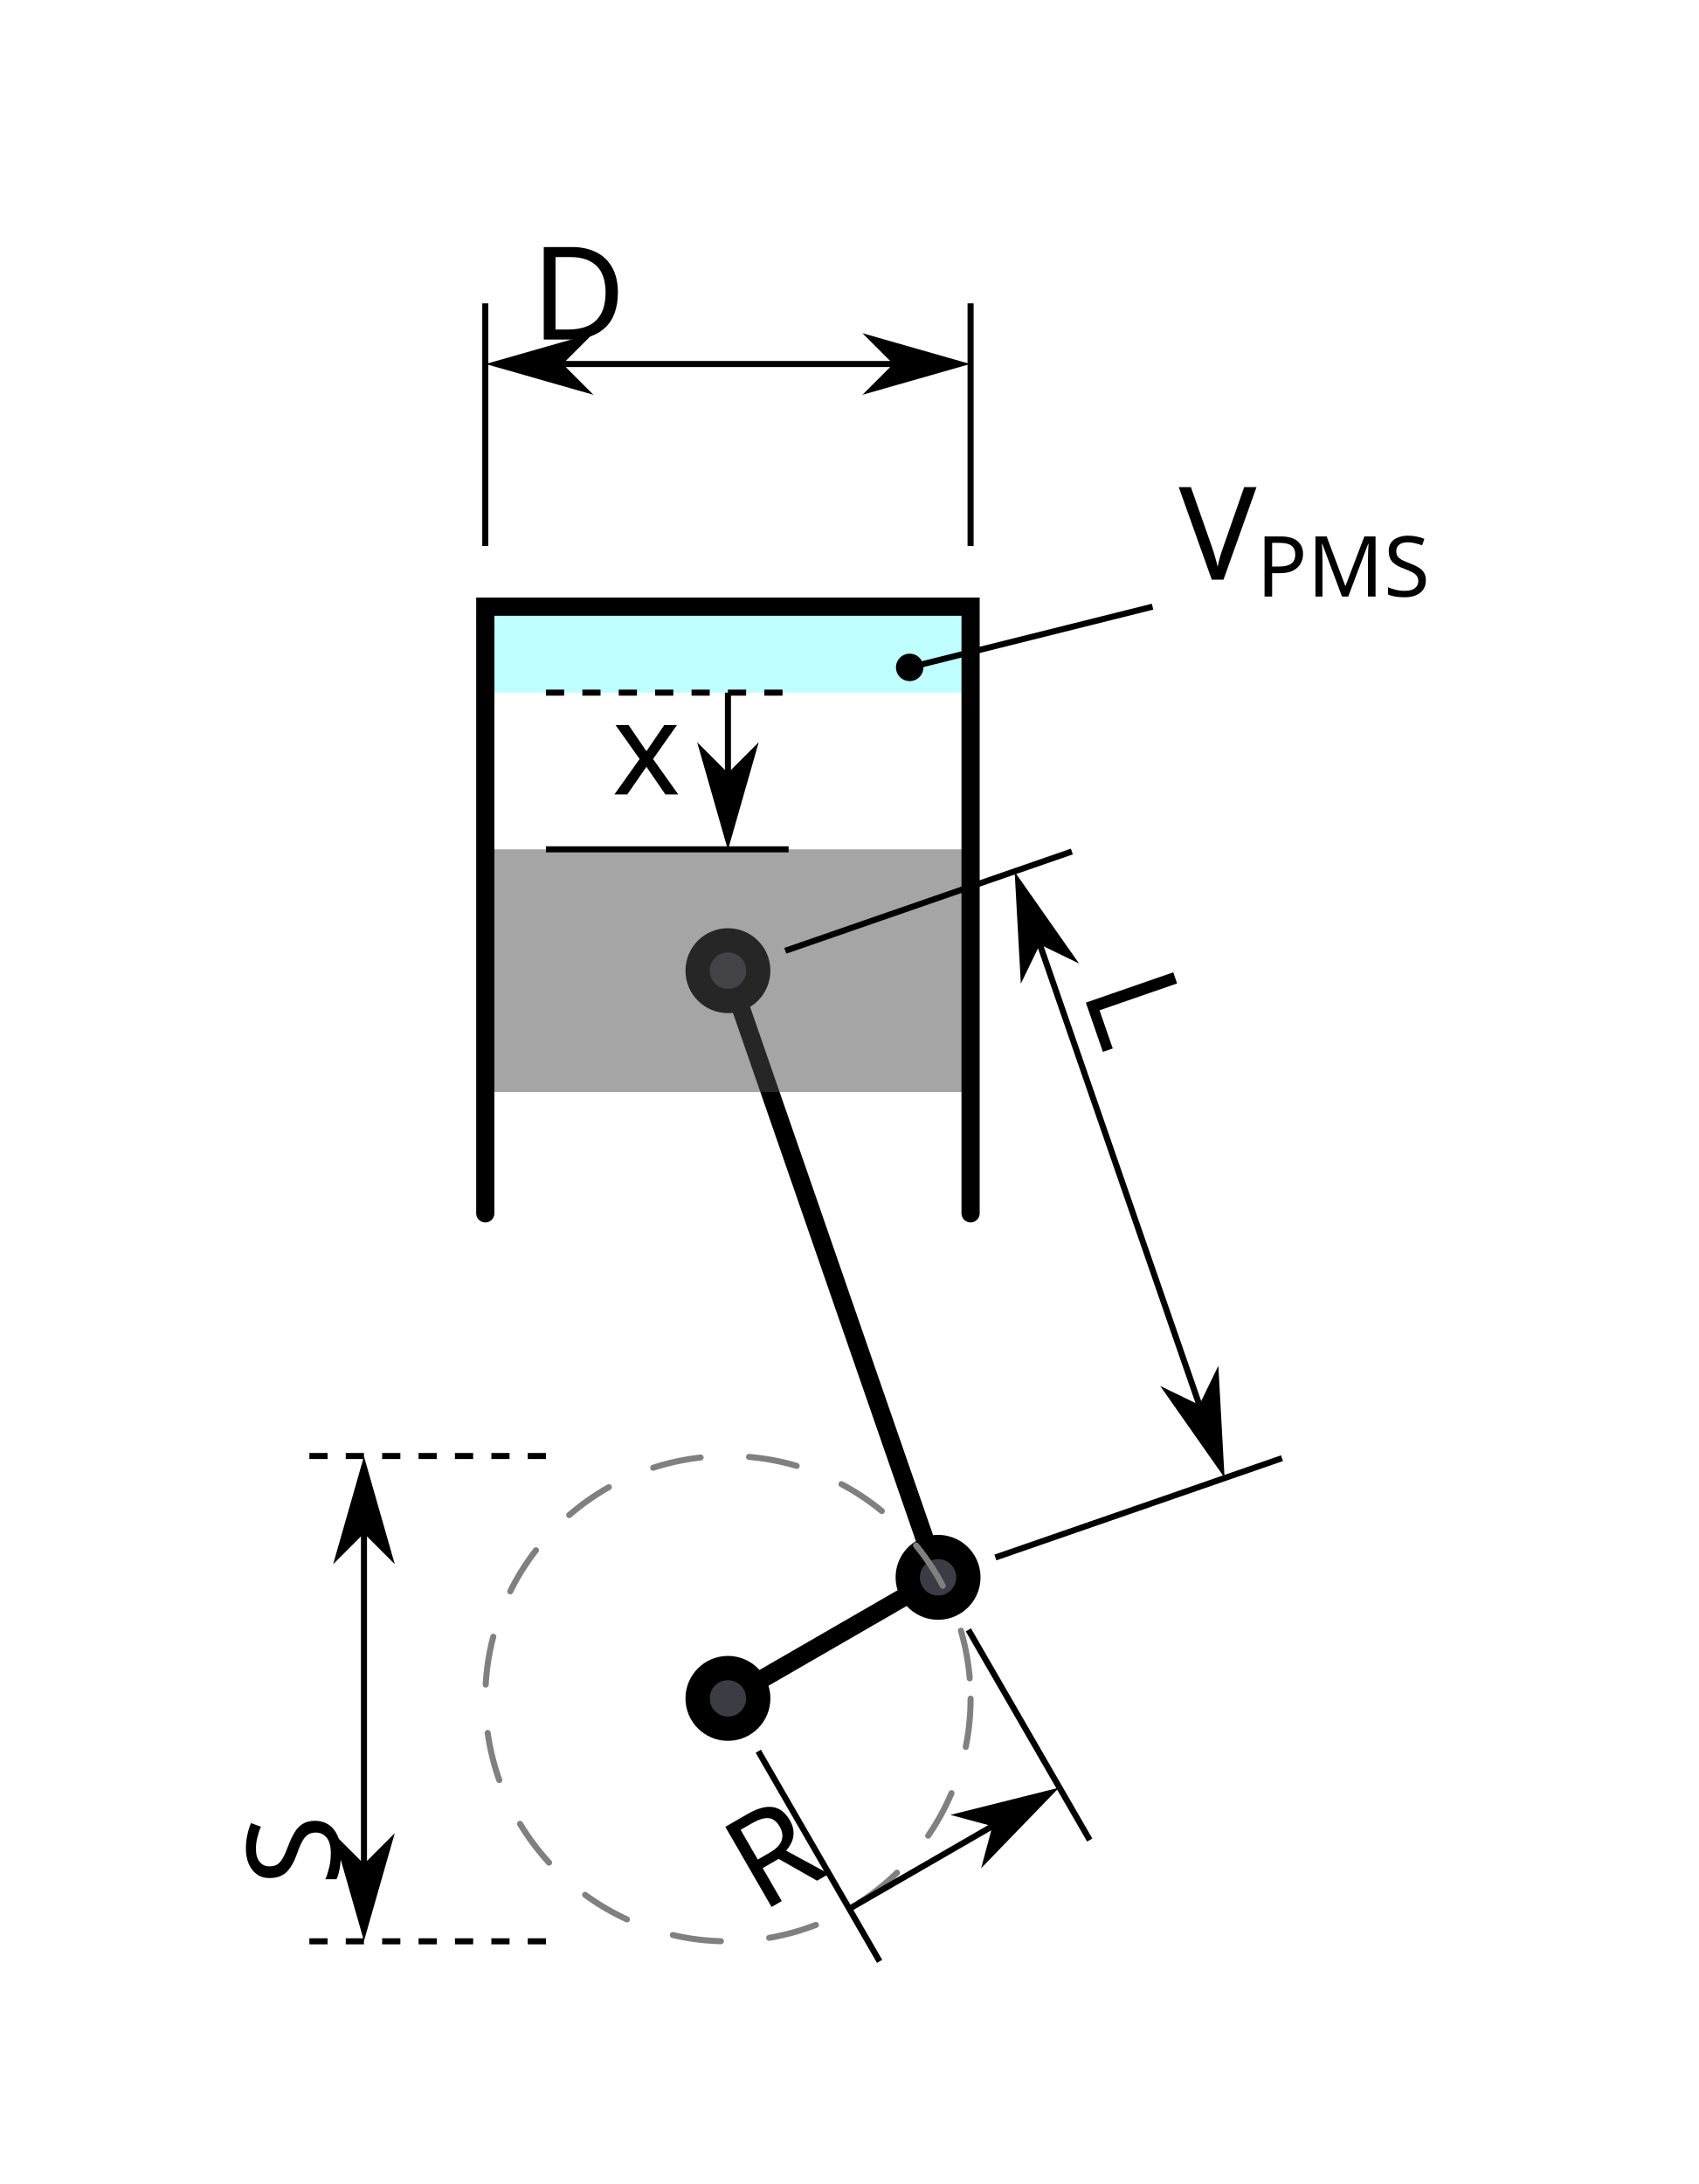
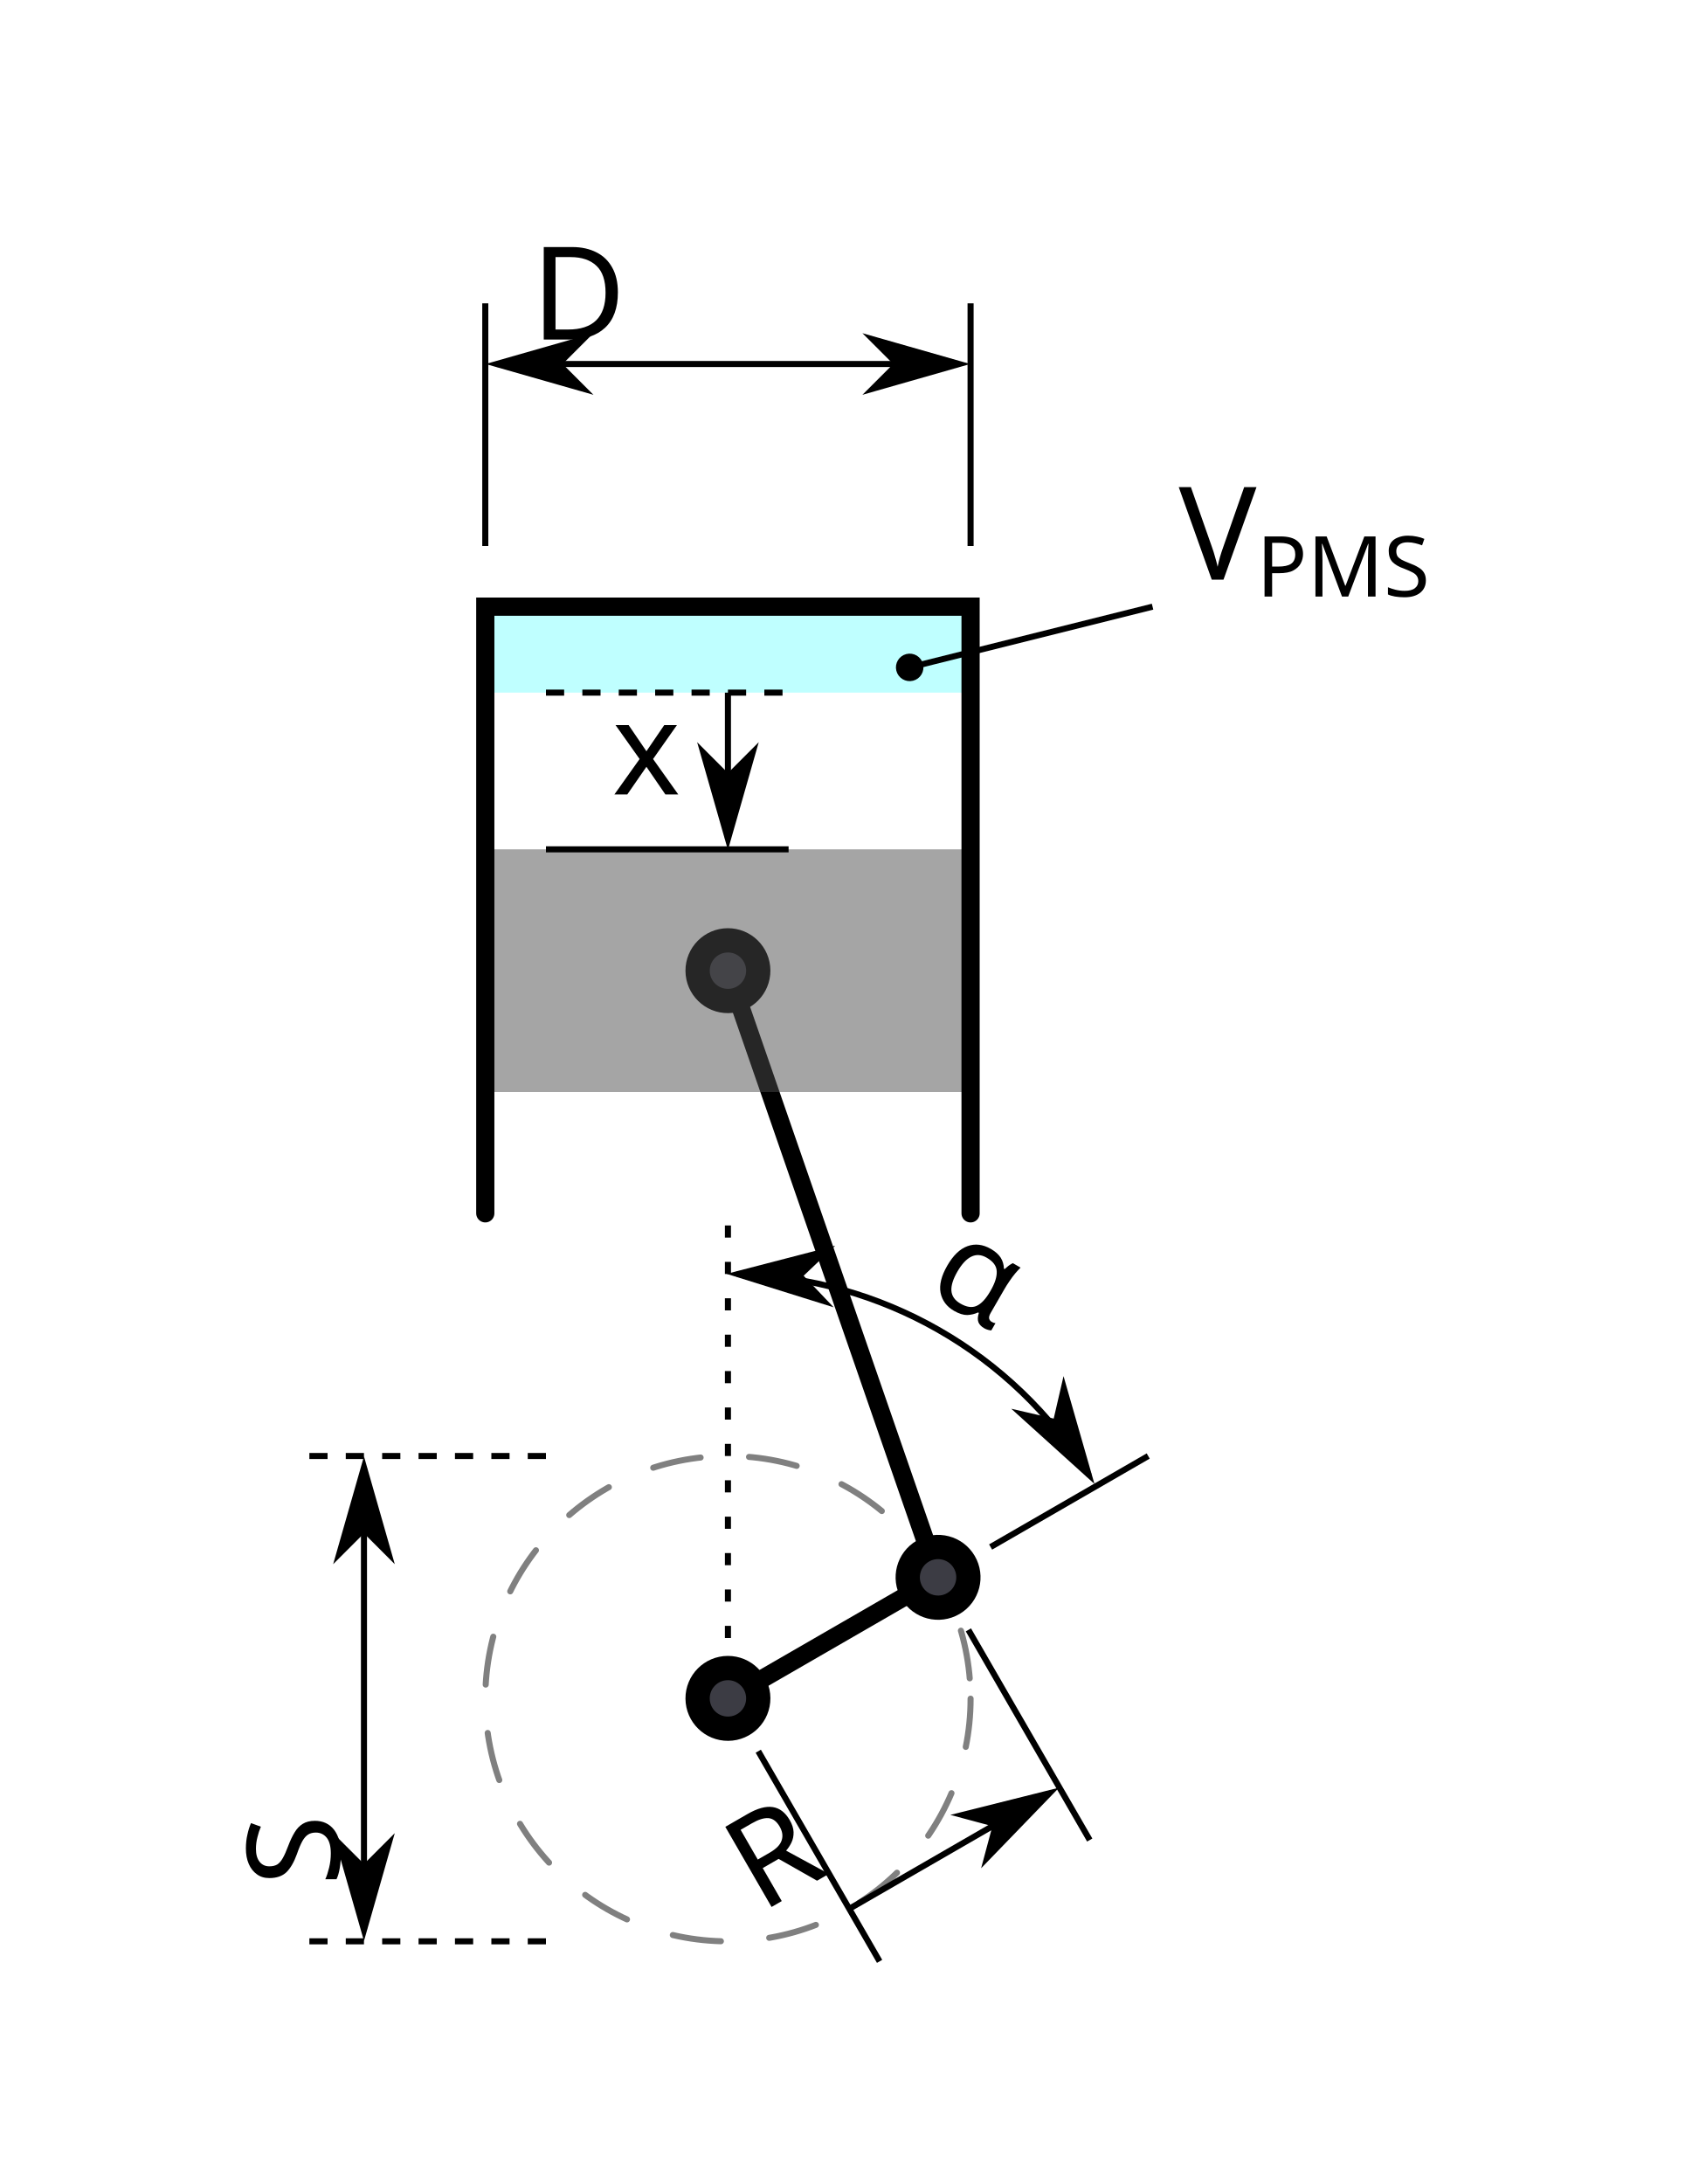
<svg xmlns="http://www.w3.org/2000/svg" id="svg1097" version="1.1" viewBox="0 0 140 180" height="180" width="140">
  <defs id="defs1091">
+     <marker style="overflow:visible" id="marker2303" refX="0" refY="0" orient="auto">
+       <path transform="matrix(-0.8,0,0,-0.8,-10,0)" style="fill:#000000;fill-opacity:1;fill-rule:evenodd;stroke:#000000;stroke-width:1pt;stroke-opacity:1" d="M 0,0 5,-5 -12.5,0 5,5 Z" id="path2301" />
+     </marker>
+     <marker style="overflow:visible" id="marker2083" refX="0" refY="0" orient="auto">
+       <path transform="matrix(0.8,0,0,0.8,10,0)" style="fill:#000000;fill-opacity:1;fill-rule:evenodd;stroke:#000000;stroke-width:1pt;stroke-opacity:1" d="M 0,0 5,-5 -12.5,0 5,5 Z" id="path2081" />
+     </marker>
    <marker orient="auto" refY="0" refX="0" id="marker2108" style="overflow:visible">
      <path id="path2106" d="M 0,0 5,-5 -12.5,0 5,5 Z" style="fill:#000000;fill-opacity:1;fill-rule:evenodd;stroke:#000000;stroke-width:1pt;stroke-opacity:1" transform="matrix(-0.8,0,0,-0.8,-10,0)" />
    </marker>
    <marker orient="auto" refY="0" refX="0" id="marker2098" style="overflow:visible">
      <path id="path2096" d="M 0,0 5,-5 -12.5,0 5,5 Z" style="fill:#000000;fill-opacity:1;fill-rule:evenodd;stroke:#000000;stroke-width:1pt;stroke-opacity:1" transform="matrix(0.8,0,0,0.8,10,0)" />
    </marker>
    <marker orient="auto" refY="0" refX="0" id="marker3242" style="overflow:visible">
      <path id="path3240" d="M 0,0 5,-5 -12.5,0 5,5 Z" style="fill:#000000;fill-opacity:1;fill-rule:evenodd;stroke:#000000;stroke-width:1pt;stroke-opacity:1" transform="matrix(-0.8,0,0,-0.8,-10,0)" />
    </marker>
    <marker orient="auto" refY="0" refX="0" id="marker3232" style="overflow:visible">
      <path id="path3230" d="M 0,0 5,-5 -12.5,0 5,5 Z" style="fill:#000000;fill-opacity:1;fill-rule:evenodd;stroke:#000000;stroke-width:1pt;stroke-opacity:1" transform="matrix(0.8,0,0,0.8,10,0)" />
    </marker>
    <marker style="overflow:visible" id="Arrow1Lend" refX="0" refY="0" orient="auto">
      <path transform="matrix(-0.8,0,0,-0.8,-10,0)" style="fill:#000000;fill-opacity:1;fill-rule:evenodd;stroke:#000000;stroke-width:1pt;stroke-opacity:1" d="M 0,0 5,-5 -12.5,0 5,5 Z" id="path1037" />
    </marker>
    <marker style="overflow:visible" id="Arrow1Lstart" refX="0" refY="0" orient="auto">
      <path transform="matrix(0.8,0,0,0.8,10,0)" style="fill:#000000;fill-opacity:1;fill-rule:evenodd;stroke:#000000;stroke-width:1pt;stroke-opacity:1" d="M 0,0 5,-5 -12.5,0 5,5 Z" id="path1034" />
    </marker>
    <marker style="overflow:visible" id="Arrow2Mend" refX="0" refY="0" orient="auto">
      <path transform="scale(-0.6)" d="M 8.719,4.034 -2.207,0.016 8.719,-4.002 c -1.745,2.372 -1.735,5.617 -6e-7,8.035 z" style="fill:#000000;fill-opacity:1;fill-rule:evenodd;stroke:#000000;stroke-width:0.625;stroke-linejoin:round;stroke-opacity:1" id="path1061" />
    </marker>
    <marker orient="auto" refY="0" refX="0" id="SquareM" style="overflow:visible">
      <path id="path1220" d="M -5,-5 V 5 H 5 V -5 Z" style="fill:#666666;fill-opacity:1;fill-rule:evenodd;stroke:#666666;stroke-width:1pt;stroke-opacity:1" transform="scale(0.4)" />
    </marker>
    <marker orient="auto" refY="0" refX="0" id="DiamondM" style="overflow:visible">
      <path id="path1229" d="M 0,-7.071 -7.071,0 0,7.071 7.071,0 Z" style="fill:#666666;fill-opacity:1;fill-rule:evenodd;stroke:#666666;stroke-width:1pt;stroke-opacity:1" transform="scale(0.4)" />
    </marker>
    <marker orient="auto" refY="0" refX="0" id="DotL" style="overflow:visible">
      <path id="path1208" d="m -2.5,-1 c 0,2.76 -2.24,5 -5,5 -2.76,0 -5,-2.24 -5,-5 0,-2.76 2.24,-5 5,-5 2.76,0 5,2.24 5,5 z" style="fill:#000000;fill-opacity:1;fill-rule:evenodd;stroke:#000000;stroke-width:1pt;stroke-opacity:1" transform="matrix(0.8,0,0,0.8,5.92,0.8)" />
    </marker>
    <marker orient="auto" refY="0" refX="0" id="DotM" style="overflow:visible">
      <path id="path1211" d="m -2.5,-1 c 0,2.76 -2.24,5 -5,5 -2.76,0 -5,-2.24 -5,-5 0,-2.76 2.24,-5 5,-5 2.76,0 5,2.24 5,5 z" style="fill:#000000;fill-opacity:1;fill-rule:evenodd;stroke:#000000;stroke-width:1pt;stroke-opacity:1" transform="matrix(0.4,0,0,0.4,2.96,0.4)" />
    </marker>
    <marker orient="auto" refY="0" refX="0" id="marker1423" style="overflow:visible">
      <path id="path1421" d="M 0,0 5,-5 -12.5,0 5,5 Z" style="fill:#747090;fill-opacity:1;fill-rule:evenodd;stroke:#747090;stroke-width:1pt;stroke-opacity:1" transform="matrix(-0.4,0,0,-0.4,-4,0)" />
    </marker>
    <marker orient="auto" refY="0" refX="0" id="Arrow1Mend" style="overflow:visible">
      <path id="path1156" d="M 0,0 5,-5 -12.5,0 5,5 Z" style="fill:#747090;fill-opacity:1;fill-rule:evenodd;stroke:#747090;stroke-width:1pt;stroke-opacity:1" transform="matrix(-0.4,0,0,-0.4,-4,0)" />
    </marker>
    <marker orient="auto" refY="0" refX="0" id="Arrow1MendG-0-3-6-1-8" style="overflow:visible">
      <path id="path5557-65-8-40-5-7" d="M 0,0 5,-5 -12.5,0 5,5 Z" style="fill:#000080;fill-rule:evenodd;stroke:#000080;stroke-width:1pt" transform="matrix(-0.4,0,0,-0.4,-4,0)" />
    </marker>
    <marker orient="auto" refY="0" refX="0" id="Arrow1MendG-0-3-3-3-6" style="overflow:visible">
      <path id="path5557-65-8-1-2-1" d="M 0,0 5,-5 -12.5,0 5,5 Z" style="fill:#000080;fill-rule:evenodd;stroke:#000080;stroke-width:1pt" transform="matrix(-0.4,0,0,-0.4,-4,0)" />
    </marker>
    <marker orient="auto" refY="0" refX="0" id="Arrow1MendG-0-3-9-0-6-6" style="overflow:visible">
      <path id="path5557-65-8-6-1-2" d="M 0,0 5,-5 -12.5,0 5,5 Z" style="fill:#000080;fill-rule:evenodd;stroke:#000080;stroke-width:1pt" transform="matrix(-0.4,0,0,-0.4,-4,0)" />
    </marker>
    <marker orient="auto" refY="0" refX="0" id="Arrow1MendG-0-3-33-2-6" style="overflow:visible">
      <path id="path5557-65-8-3-7-0" d="M 0,0 5,-5 -12.5,0 5,5 Z" style="fill:#000080;fill-rule:evenodd;stroke:#000080;stroke-width:1pt" transform="matrix(-0.4,0,0,-0.4,-4,0)" />
    </marker>
    <marker orient="auto" refY="0" refX="0" id="Arrow1MendG-0-3-0-6-9" style="overflow:visible">
      <path id="path5557-65-8-4-0-3" d="M 0,0 5,-5 -12.5,0 5,5 Z" style="fill:#000080;fill-rule:evenodd;stroke:#000080;stroke-width:1pt" transform="matrix(-0.4,0,0,-0.4,-4,0)" />
    </marker>
    <marker orient="auto" refY="0" refX="0" id="Arrow1MendG-0-3-8-9-7" style="overflow:visible">
      <path id="path5557-65-8-9-9-0" d="M 0,0 5,-5 -12.5,0 5,5 Z" style="fill:#000080;fill-rule:evenodd;stroke:#000080;stroke-width:1pt" transform="matrix(-0.4,0,0,-0.4,-4,0)" />
    </marker>
    <marker orient="auto" refY="0" refX="0" id="Arrow1MendG-0-3-7-8-1" style="overflow:visible">
      <path id="path5557-65-8-64-2-2" d="M 0,0 5,-5 -12.5,0 5,5 Z" style="fill:#000080;fill-rule:evenodd;stroke:#000080;stroke-width:1pt" transform="matrix(-0.4,0,0,-0.4,-4,0)" />
    </marker>
    <marker orient="auto" refY="0" refX="0" id="Arrow1MendG-0-3-03-7-2" style="overflow:visible">
      <path id="path5557-65-8-0-2-9" d="M 0,0 5,-5 -12.5,0 5,5 Z" style="fill:#000080;fill-rule:evenodd;stroke:#000080;stroke-width:1pt" transform="matrix(-0.4,0,0,-0.4,-4,0)" />
    </marker>
    <marker orient="auto" refY="0" refX="0" id="Arrow1MendG-0-3-2-9-5" style="overflow:visible">
      <path id="path5557-65-8-5-8-6" d="M 0,0 5,-5 -12.5,0 5,5 Z" style="fill:#000080;fill-rule:evenodd;stroke:#000080;stroke-width:1pt" transform="matrix(-0.4,0,0,-0.4,-4,0)" />
    </marker>
    <marker orient="auto" refY="0" refX="0" id="Arrow1MendG-0-3-5-5-5" style="overflow:visible">
      <path id="path5557-65-8-94-6-3" d="M 0,0 5,-5 -12.5,0 5,5 Z" style="fill:#000080;fill-rule:evenodd;stroke:#000080;stroke-width:1pt" transform="matrix(-0.4,0,0,-0.4,-4,0)" />
    </marker>
    <marker orient="auto" refY="0" refX="0" id="Arrow1Mstart" style="overflow:visible">
      <path id="path5266" d="M 0,0 5,-5 -12.5,0 5,5 Z" style="fill:#000000;fill-opacity:1;fill-rule:evenodd;stroke:#000000;stroke-width:1pt;stroke-opacity:1" transform="matrix(0.4,0,0,0.4,4,0)" />
    </marker>
    <marker orient="auto" refY="0" refX="0" id="marker5523" style="overflow:visible">
      <path id="path5269" d="M 0,0 5,-5 -12.5,0 5,5 Z" style="fill:#000000;fill-opacity:1;fill-rule:evenodd;stroke:#000000;stroke-width:1pt;stroke-opacity:1" transform="matrix(-0.4,0,0,-0.4,-4,0)" />
    </marker>
    <marker orient="auto" refY="0" refX="0" id="Arrow1MendG-0-5-91-9" style="overflow:visible">
      <path id="path5557-65-6-0-0" d="M 0,0 5,-5 -12.5,0 5,5 Z" style="fill:#000080;fill-rule:evenodd;stroke:#000080;stroke-width:1pt" transform="matrix(-0.4,0,0,-0.4,-4,0)" />
    </marker>
    <marker orient="auto" refY="0" refX="0" id="Arrow1MendG-0-9-1-9" style="overflow:visible">
      <path id="path5557-65-7-4-3" d="M 0,0 5,-5 -12.5,0 5,5 Z" style="fill:#000080;fill-rule:evenodd;stroke:#000080;stroke-width:1pt" transform="matrix(-0.4,0,0,-0.4,-4,0)" />
    </marker>
    <marker orient="auto" refY="0" refX="0" id="Arrow1Mstart-3" style="overflow:visible">
      <path id="path5266-6" d="M 0,0 5,-5 -12.5,0 5,5 Z" style="fill:#000000;fill-opacity:1;fill-rule:evenodd;stroke:#000000;stroke-width:1pt;stroke-opacity:1" transform="matrix(0.4,0,0,0.4,4,0)" />
    </marker>
    <marker orient="auto" refY="0" refX="0" id="marker5523-7" style="overflow:visible">
      <path id="path5269-5" d="M 0,0 5,-5 -12.5,0 5,5 Z" style="fill:#000000;fill-opacity:1;fill-rule:evenodd;stroke:#000000;stroke-width:1pt;stroke-opacity:1" transform="matrix(-0.4,0,0,-0.4,-4,0)" />
    </marker>
    <marker orient="auto" refY="0" refX="0" id="Arrow1Lstart-3" style="overflow:visible">
      <path id="path1034-6" d="M 0,0 5,-5 -12.5,0 5,5 Z" style="fill:#000000;fill-opacity:1;fill-rule:evenodd;stroke:#000000;stroke-width:1pt;stroke-opacity:1" transform="matrix(0.8,0,0,0.8,10,0)" />
    </marker>
    <marker orient="auto" refY="0" refX="0" id="Arrow1Lend-7" style="overflow:visible">
      <path id="path1037-5" d="M 0,0 5,-5 -12.5,0 5,5 Z" style="fill:#000000;fill-opacity:1;fill-rule:evenodd;stroke:#000000;stroke-width:1pt;stroke-opacity:1" transform="matrix(-0.8,0,0,-0.8,-10,0)" />
    </marker>
    <marker style="overflow:visible" id="Arrow1Lend-7-0" refX="0" refY="0" orient="auto">
      <path transform="matrix(-0.8,0,0,-0.8,-10,0)" style="fill:#000000;fill-opacity:1;fill-rule:evenodd;stroke:#000000;stroke-width:1pt;stroke-opacity:1" d="M 0,0 5,-5 -12.5,0 5,5 Z" id="path1037-5-9" />
    </marker>
  </defs>
  <g id="layer2" style="display:none">
-     <path id="path3714" d="m 40,80 4.725,-1.637" style="fill:none;stroke:#000000;stroke-width:1px;stroke-linecap:butt;stroke-linejoin:miter;stroke-opacity:1" />
-     <path style="display:inline;fill:none;stroke:#000000;stroke-width:1px;stroke-linecap:butt;stroke-linejoin:miter;stroke-opacity:1" d="m 57.32,130 4.725,-1.637" id="path3714-7" />
-     <g id="g1171" transform="rotate(-30,40,140)">
-       <path id="path1165" d="m 40,140 v 5" style="fill:none;stroke:#000000;stroke-width:1px;stroke-linecap:butt;stroke-linejoin:miter;stroke-opacity:1" />
-       <path style="fill:none;stroke:#000000;stroke-width:1px;stroke-linecap:butt;stroke-linejoin:miter;stroke-opacity:1" d="m 60,140 v 5" id="path1167" />
-     </g>
+     <g style="fill:none;stroke:#00ff00;stroke-width:0.25;stroke-miterlimit:4;stroke-dasharray:none" id="g2811">
+       <path style="fill:none;stroke:#00ff00;stroke-width:0.25;stroke-linecap:butt;stroke-linejoin:miter;stroke-miterlimit:4;stroke-dasharray:none;stroke-opacity:1" d="m 60,80 4.725,-1.637" id="path3714" />
+       <path id="path3714-7" d="m 77.32,130 4.725,-1.637" style="display:inline;fill:none;stroke:#00ff00;stroke-width:0.25;stroke-linecap:butt;stroke-linejoin:miter;stroke-miterlimit:4;stroke-dasharray:none;stroke-opacity:1" />
+     </g>
+     <g style="fill:none;stroke:#0000ff;stroke-width:0.25;stroke-miterlimit:4;stroke-dasharray:none" id="g1171" transform="rotate(-30,50,102.6795)">
+       <path id="path1165" d="m 40,140 v 5" style="fill:none;stroke:#0000ff;stroke-width:0.25;stroke-linecap:butt;stroke-linejoin:miter;stroke-miterlimit:4;stroke-dasharray:none;stroke-opacity:1" />
+       <path style="fill:none;stroke:#0000ff;stroke-width:0.25;stroke-linecap:butt;stroke-linejoin:miter;stroke-miterlimit:4;stroke-dasharray:none;stroke-opacity:1" d="m 60,140 v 5" id="path1167" />
+     </g>
+     <g id="g3228" transform="rotate(70.894,424.5268,360.6719)" style="display:inline">
+       <path id="path3216" d="m 40,608.25 -5e-6,-25" style="fill:none;stroke:#000000;stroke-width:0.5;stroke-linecap:butt;stroke-linejoin:miter;stroke-miterlimit:4;stroke-dasharray:none;stroke-opacity:1" />
+       <path id="path3218" d="M 92.915,608.25 92.915,583.25" style="fill:none;stroke:#000000;stroke-width:0.5;stroke-linecap:butt;stroke-linejoin:miter;stroke-miterlimit:4;stroke-dasharray:none;stroke-opacity:1" />
+       <g id="g3226" transform="translate(0,5)">
+         <path style="fill:none;stroke:#000000;stroke-width:0.5;stroke-linecap:butt;stroke-linejoin:miter;stroke-miterlimit:4;stroke-dasharray:none;stroke-opacity:1;marker-start:url(#marker3232);marker-end:url(#marker3242)" d="m 41,583.25 h 50.915" id="path3220" />
+         <text xml:space="preserve" style="font-style:normal;font-variant:normal;font-weight:normal;font-stretch:normal;font-size:10.667px;line-height:1.25;font-family:'SBL BibLit';-inkscape-font-specification:'SBL BibLit';text-align:center;letter-spacing:0px;word-spacing:0px;text-anchor:middle;fill:#000000;fill-opacity:1;stroke:none;stroke-width:1" x="66.39" y="581.227" id="text3224" transform="scale(0.9999826,1.000017)">
+           <tspan id="tspan3222" x="66.39" y="581.227" style="font-size:10.667px;stroke-width:1">L</tspan>
+         </text>
+       </g>
+     </g>
+     <g id="g1249">
+       <path style="fill:none;stroke:#ff0000;stroke-width:0.25;stroke-linecap:butt;stroke-linejoin:miter;stroke-miterlimit:4;stroke-dasharray:none;stroke-opacity:1" d="m 60,140 v -5" id="path1243" />
+       <path id="path1245" d="m 77.321,130 4.33,-2.5" style="fill:none;stroke:#ff0000;stroke-width:0.25;stroke-linecap:butt;stroke-linejoin:miter;stroke-miterlimit:4;stroke-dasharray:none;stroke-opacity:1" />
+     </g>
+     <path id="path2640" d="M 60,698.25 78.5,666.207" style="display:inline;fill:none;stroke:#ff0000;stroke-width:0.25;stroke-linecap:butt;stroke-linejoin:miter;stroke-miterlimit:4;stroke-dasharray:none;stroke-opacity:1" transform="translate(0,-558.25)" />
  </g>
  <g style="display:inline" id="layer1" transform="translate(0,-558.25)">
+     <circle style="fill:none;fill-opacity:0.998;fill-rule:evenodd;stroke:#808080;stroke-width:0.5;stroke-linecap:round;stroke-linejoin:round;stroke-miterlimit:4;stroke-dasharray:4, 4;stroke-dashoffset:0;stroke-opacity:1" id="path1083" cx="60" cy="698.25" r="20" />
    <g id="g1114">
      <path style="fill:none;stroke:#000000;stroke-width:1.5;stroke-linecap:round;stroke-linejoin:miter;stroke-miterlimit:4;stroke-dasharray:none;stroke-opacity:1" d="M 77.32,688.25 60,638.25" id="path1154-6" />
      <path id="path49256-3-4-0" style="display:inline;fill:#3c3c44;fill-opacity:1;stroke:#000000;stroke-width:2;stroke-linecap:round;stroke-linejoin:round;stroke-miterlimit:4;stroke-dasharray:none;stroke-dashoffset:0;stroke-opacity:1" d="m 57.5,638.259 a 2.5,2.5 0 0 1 2.487,-2.509 2.5,2.5 0 0 1 2.513,2.483 2.5,2.5 0 0 1 -2.479,2.517 2.5,2.5 0 0 1 -2.521,-2.475" />
    </g>
    <g id="g1087" transform="rotate(-30,60,698.25)">
      <path id="path1154" d="m 60,698.25 20,2e-5" style="fill:none;stroke:#000000;stroke-width:1.5;stroke-linecap:round;stroke-linejoin:miter;stroke-miterlimit:4;stroke-dasharray:none;stroke-opacity:1" />
      <path id="path49256-3-4-0-3" style="display:inline;fill:#3c3c44;fill-opacity:1;stroke:#000000;stroke-width:2;stroke-linecap:round;stroke-linejoin:round;stroke-miterlimit:4;stroke-dasharray:none;stroke-dashoffset:0;stroke-opacity:1" d="m 77.5,698.259 a 2.5,2.5 0 0 1 2.487,-2.509 2.5,2.5 0 0 1 2.513,2.483 2.5,2.5 0 0 1 -2.479,2.517 2.5,2.5 0 0 1 -2.521,-2.475" />
    </g>
    <path style="display:inline;fill:#3c3c44;fill-opacity:1;stroke:#000000;stroke-width:2;stroke-linecap:round;stroke-linejoin:round;stroke-miterlimit:4;stroke-dasharray:none;stroke-dashoffset:0;stroke-opacity:1" id="path49256-3-81-6" d="m 57.5,698.235 a 2.5,2.5 0 0 1 2.487,-2.509 2.5,2.5 0 0 1 2.513,2.483 2.5,2.5 0 0 1 -2.479,2.517 2.5,2.5 0 0 1 -2.521,-2.475" />
-     <circle style="fill:none;fill-opacity:0.998;fill-rule:evenodd;stroke:#808080;stroke-width:0.5;stroke-linecap:round;stroke-linejoin:round;stroke-miterlimit:4;stroke-dasharray:4,4;stroke-dashoffset:0;stroke-opacity:1" id="path1083" cx="60" cy="698.25" r="20" />
    <rect style="fill:#4d4d4d;fill-opacity:0.5;fill-rule:evenodd;stroke:none;stroke-width:1.5;stroke-linecap:round;stroke-linejoin:round;stroke-miterlimit:4;stroke-dasharray:none;stroke-dashoffset:0;stroke-opacity:1" id="rect1118" width="40" height="20" x="40" y="628.25" />
    <rect style="fill:#00ffff;fill-opacity:0.25;fill-rule:evenodd;stroke:none;stroke-width:1.5;stroke-linecap:round;stroke-linejoin:round;stroke-miterlimit:4;stroke-dasharray:none;stroke-dashoffset:0;stroke-opacity:1" id="rect1152" width="40" height="7.085" x="40" y="608.25" />
    <path style="fill:none;stroke:#000000;stroke-width:1.5;stroke-linecap:round;stroke-linejoin:miter;stroke-miterlimit:4;stroke-dasharray:none;stroke-opacity:1" d="m 40,658.25 v -50 h 40 v 50" id="path1120" />
    <g id="g1977">
      <path style="fill:none;stroke:#000000;stroke-width:0.5;stroke-linecap:butt;stroke-linejoin:miter;stroke-miterlimit:4;stroke-dasharray:none;stroke-opacity:1" d="m 40,603.25 v -20" id="path1028" />
      <path style="fill:none;stroke:#000000;stroke-width:0.5;stroke-linecap:butt;stroke-linejoin:miter;stroke-miterlimit:4;stroke-dasharray:none;stroke-opacity:1" d="m 80,603.25 v -20" id="path1030" />
      <g transform="translate(0,5)" id="g2042">
        <path id="path1032" d="M 41,583.25 H 79" style="fill:none;stroke:#000000;stroke-width:0.5;stroke-linecap:butt;stroke-linejoin:miter;stroke-miterlimit:4;stroke-dasharray:none;stroke-opacity:1;marker-start:url(#Arrow1Lstart);marker-end:url(#Arrow1Lend)" />
        <text transform="scale(0.9999826,1.000017)" id="text1934" y="581.227" x="60.162" style="font-style:normal;font-variant:normal;font-weight:normal;font-stretch:normal;font-size:10.667px;line-height:1.25;font-family:'SBL BibLit';-inkscape-font-specification:'SBL BibLit';text-align:center;letter-spacing:0px;word-spacing:0px;text-anchor:middle;fill:#000000;fill-opacity:1;stroke:none;stroke-width:1" xml:space="preserve">
          <tspan style="font-size:10.667px;stroke-width:1" y="581.227" x="60.162" id="tspan1932">D</tspan>
        </text>
      </g>
    </g>
    <g transform="translate(-40,2e-5)" id="g3040">
      <path id="path1028-5" d="M 85,615.335 H 105" style="fill:none;stroke:#000000;stroke-width:0.5;stroke-linecap:butt;stroke-linejoin:miter;stroke-miterlimit:4;stroke-dasharray:1.5, 1.5;stroke-dashoffset:0;stroke-opacity:1" />
      <path id="path1030-6" d="M 85,628.25 H 105" style="fill:none;stroke:#000000;stroke-width:0.5;stroke-linecap:butt;stroke-linejoin:miter;stroke-miterlimit:4;stroke-dasharray:none;stroke-dashoffset:0;stroke-opacity:1" />
      <g id="g2042-2" transform="rotate(90,78.9575,647.1687)">
        <path style="fill:none;stroke:#000000;stroke-width:0.5;stroke-linecap:butt;stroke-linejoin:miter;stroke-miterlimit:4;stroke-dasharray:none;stroke-opacity:1;marker-end:url(#Arrow1Lend-7)" d="m 47.124,626.126 h 12" id="path1032-9" />
        <text xml:space="preserve" style="font-style:normal;font-variant:normal;font-weight:normal;font-stretch:normal;font-size:10.667px;line-height:1.25;font-family:'SBL BibLit';-inkscape-font-specification:'SBL BibLit';text-align:center;letter-spacing:0px;word-spacing:0px;text-anchor:middle;fill:#000000;fill-opacity:1;stroke:none;stroke-width:1" x="-620.383" y="55.516" id="text1934-1" transform="matrix(0,-0.9999826,1.000017,0,0,0)">
          <tspan id="tspan1932-2" x="-620.383" y="55.516" style="font-size:10.667px;stroke-width:1">x</tspan>
-         </text>
-       </g>
-     </g>
-     <g id="g3228" transform="rotate(70.894,32.4413,639.7969)">
-       <path id="path3216" d="m 40,608.25 -5e-6,-25" style="fill:none;stroke:#000000;stroke-width:0.5;stroke-linecap:butt;stroke-linejoin:miter;stroke-miterlimit:4;stroke-dasharray:none;stroke-opacity:1" />
-       <path id="path3218" d="M 92.915,608.25 92.915,583.25" style="fill:none;stroke:#000000;stroke-width:0.5;stroke-linecap:butt;stroke-linejoin:miter;stroke-miterlimit:4;stroke-dasharray:none;stroke-opacity:1" />
-       <g id="g3226" transform="translate(0,5)">
-         <path style="fill:none;stroke:#000000;stroke-width:0.5;stroke-linecap:butt;stroke-linejoin:miter;stroke-miterlimit:4;stroke-dasharray:none;stroke-opacity:1;marker-start:url(#marker3232);marker-end:url(#marker3242)" d="m 41,583.25 h 50.915" id="path3220" />
-         <text xml:space="preserve" style="font-style:normal;font-variant:normal;font-weight:normal;font-stretch:normal;font-size:10.667px;line-height:1.25;font-family:'SBL BibLit';-inkscape-font-specification:'SBL BibLit';text-align:center;letter-spacing:0px;word-spacing:0px;text-anchor:middle;fill:#000000;fill-opacity:1;stroke:none;stroke-width:1" x="66.39" y="581.227" id="text3224" transform="scale(0.9999826,1.000017)">
-           <tspan id="tspan3222" x="66.39" y="581.227" style="font-size:10.667px;stroke-width:1">L</tspan>
        </text>
      </g>
    </g>
    <g style="display:inline" id="g3040-3" transform="rotate(-120,108.9355,671.2263)">
      <path style="fill:none;stroke:#000000;stroke-width:0.5;stroke-linecap:butt;stroke-linejoin:miter;stroke-miterlimit:4;stroke-dasharray:none;stroke-dashoffset:0;stroke-opacity:1" d="M 85,615.335 H 105" id="path1028-5-6" />
      <path style="fill:none;stroke:#000000;stroke-width:0.5;stroke-linecap:butt;stroke-linejoin:miter;stroke-miterlimit:4;stroke-dasharray:none;stroke-dashoffset:0;stroke-opacity:1" d="M 85,635.335 H 105" id="path1030-6-0" />
      <g transform="rotate(90,73.9575,642.1687)" id="g2042-2-6">
        <path id="path1032-9-2" d="m 47.124,626.126 h 19" style="fill:none;stroke:#000000;stroke-width:0.5;stroke-linecap:butt;stroke-linejoin:miter;stroke-miterlimit:4;stroke-dasharray:none;stroke-opacity:1;marker-end:url(#Arrow1Lend-7-0)" />
        <text transform="scale(0.9999826,1.000017)" id="text1934-1-6" y="622.782" x="56.424" style="font-style:normal;font-variant:normal;font-weight:normal;font-stretch:normal;font-size:10.667px;line-height:1.25;font-family:'SBL BibLit';-inkscape-font-specification:'SBL BibLit';text-align:center;letter-spacing:0px;word-spacing:0px;text-anchor:middle;fill:#000000;fill-opacity:1;stroke:none;stroke-width:1" xml:space="preserve">
          <tspan style="font-size:10.667px;stroke-width:1" y="622.782" x="56.424" id="tspan1932-2-1">R</tspan>
        </text>
      </g>
    </g>
    <path style="fill:none;stroke:#000000;stroke-width:0.5;stroke-linecap:butt;stroke-linejoin:miter;stroke-miterlimit:4;stroke-dasharray:none;stroke-opacity:1;marker-start:url(#DotM)" d="m 75,613.25 20,-5" id="path1954" />
    <text xml:space="preserve" style="font-style:normal;font-variant:normal;font-weight:normal;font-stretch:normal;font-size:10.667px;line-height:1.25;font-family:'SBL BibLit';-inkscape-font-specification:'SBL BibLit';letter-spacing:0px;word-spacing:0px;fill:#000000;fill-opacity:1;stroke:none" x="97.159" y="606.025" id="text1982">
      <tspan id="tspan1980" x="97.159" y="606.025" style="font-size:10.667px">V<tspan style="font-size:65%;baseline-shift:sub" id="tspan1984">PMS</tspan>
      </tspan>
    </text>
    <g id="g2094" transform="rotate(-90,100,658.25)">
      <path id="path2082" d="m 40,603.25 v -20" style="fill:none;stroke:#000000;stroke-width:0.5;stroke-linecap:butt;stroke-linejoin:miter;stroke-miterlimit:4;stroke-dasharray:1.5, 1.5;stroke-dashoffset:0;stroke-opacity:1" />
      <path id="path2084" d="m 80,603.25 v -20" style="fill:none;stroke:#000000;stroke-width:0.5;stroke-linecap:butt;stroke-linejoin:miter;stroke-miterlimit:4;stroke-dasharray:1.5, 1.5;stroke-dashoffset:0;stroke-opacity:1" />
      <g id="g2092" transform="translate(0,5)">
        <path style="fill:none;stroke:#000000;stroke-width:0.5;stroke-linecap:butt;stroke-linejoin:miter;stroke-miterlimit:4;stroke-dasharray:none;stroke-opacity:1;marker-start:url(#marker2098);marker-end:url(#marker2108)" d="M 41,583.25 H 79" id="path2086" />
        <text xml:space="preserve" style="font-style:normal;font-variant:normal;font-weight:normal;font-stretch:normal;font-size:10.667px;line-height:1.25;font-family:'SBL BibLit';-inkscape-font-specification:'SBL BibLit';text-align:center;letter-spacing:0px;word-spacing:0px;text-anchor:middle;fill:#000000;fill-opacity:1;stroke:none;stroke-width:1" x="59.983" y="581.227" id="text2090" transform="scale(0.9999826,1.000017)">
          <tspan id="tspan2088" x="59.983" y="581.227" style="font-size:10.667px;stroke-width:1">S</tspan>
        </text>
      </g>
    </g>
+     <g id="g2783">
+       <path id="path1028-6" d="m 60,693.25 v -35" style="fill:none;stroke:#000000;stroke-width:0.5;stroke-linecap:butt;stroke-linejoin:miter;stroke-miterlimit:4;stroke-dasharray:1, 2;stroke-dashoffset:0;stroke-opacity:1" />
+       <path id="path1030-2" d="m 81.651,685.75 12.99,-7.5" style="fill:none;stroke:#000000;stroke-width:0.5;stroke-linecap:butt;stroke-linejoin:miter;stroke-miterlimit:4;stroke-dasharray:none;stroke-opacity:1" />
+       <g id="g2727">
+         <text transform="rotate(30)" id="text2644" y="537.593" x="398.303" style="font-style:normal;font-variant:normal;font-weight:normal;font-stretch:normal;font-size:10.667px;line-height:1.25;font-family:'SBL BibLit';-inkscape-font-specification:'SBL BibLit';letter-spacing:0px;word-spacing:0px;fill:#000000;fill-opacity:1;stroke:none" xml:space="preserve">
+           <tspan style="font-size:10.667px;fill:#000000;stroke:none" y="537.593" x="398.303" id="tspan2642">α</tspan>
+         </text>
+         <path style="fill:none;fill-opacity:0.5;fill-rule:evenodd;stroke:#000000;stroke-width:0.5;stroke-linecap:round;stroke-linejoin:round;stroke-miterlimit:4;stroke-dasharray:none;stroke-dashoffset:0;stroke-opacity:1;marker-start:url(#marker2083);marker-end:url(#marker2303)" id="path2079" transform="rotate(-90)" d="m -663.261,60.864 a 35,35 0 0 1 -16.467,28.833" />
+       </g>
+     </g>
  </g>
</svg>
